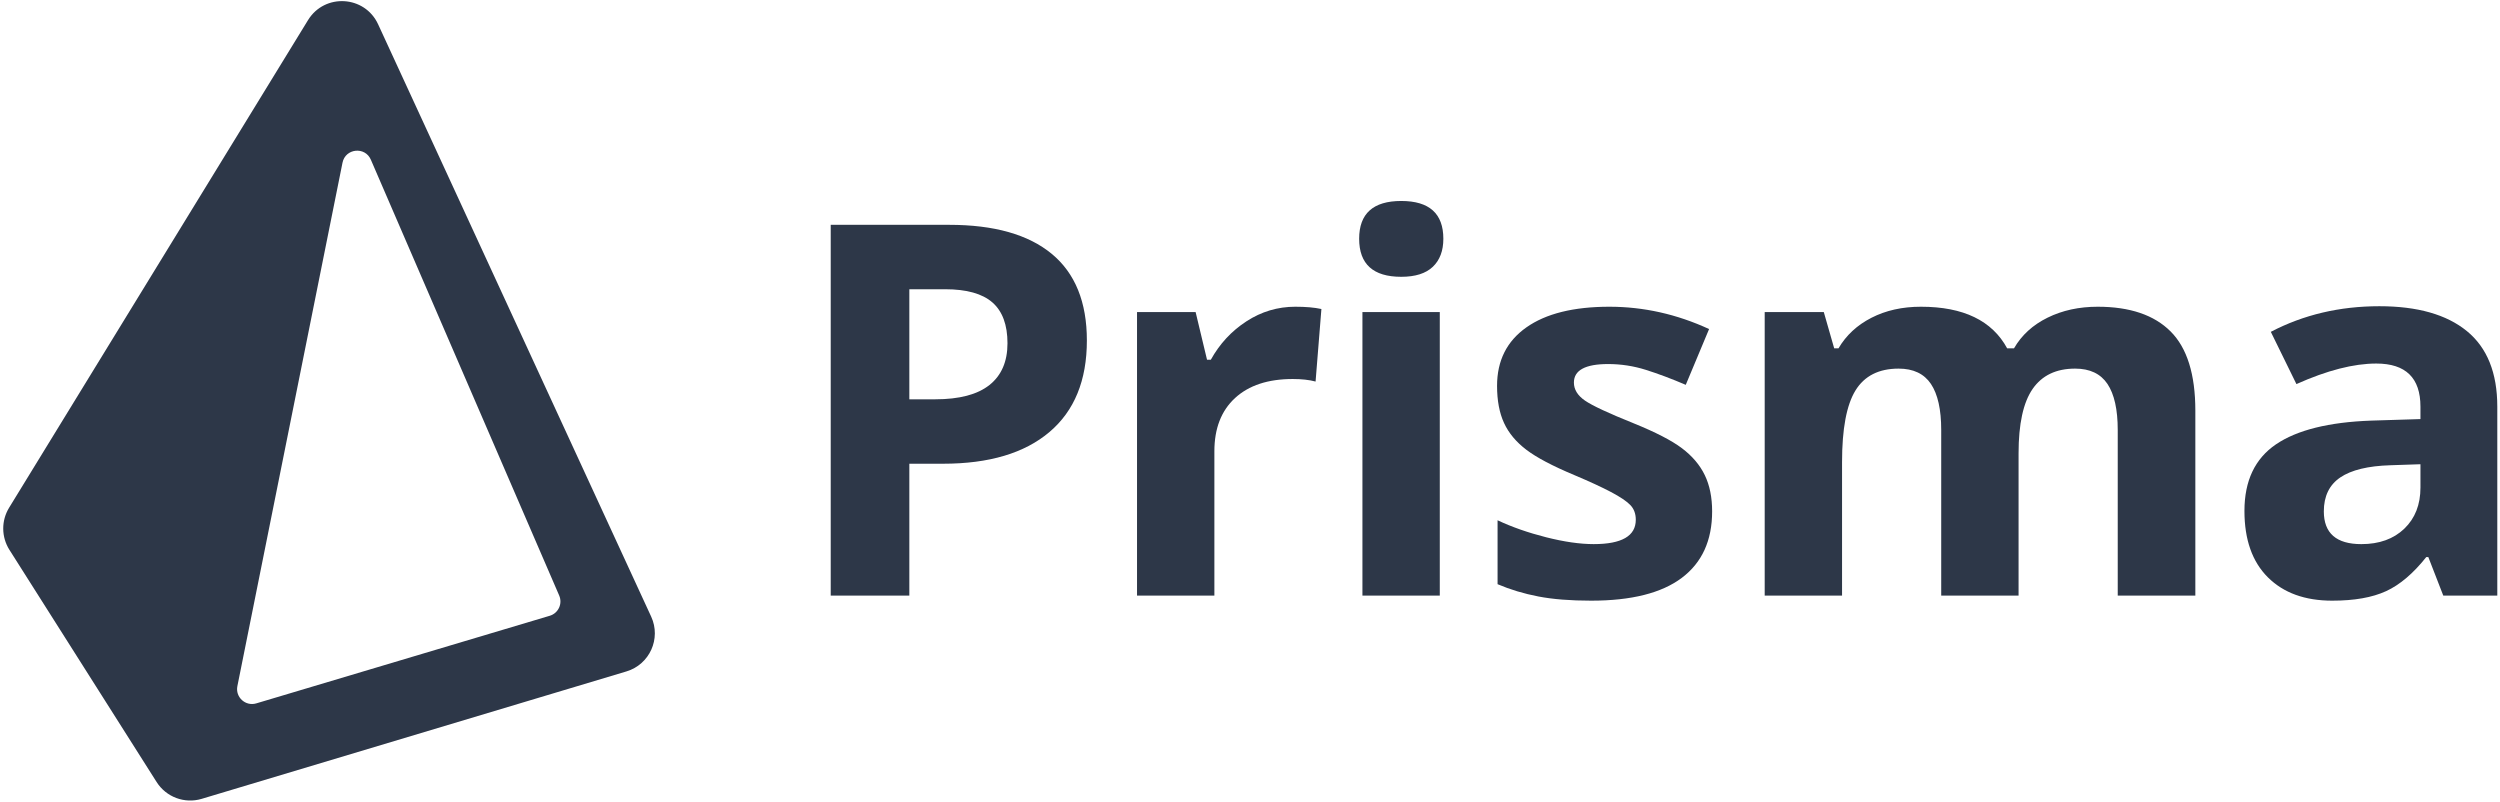
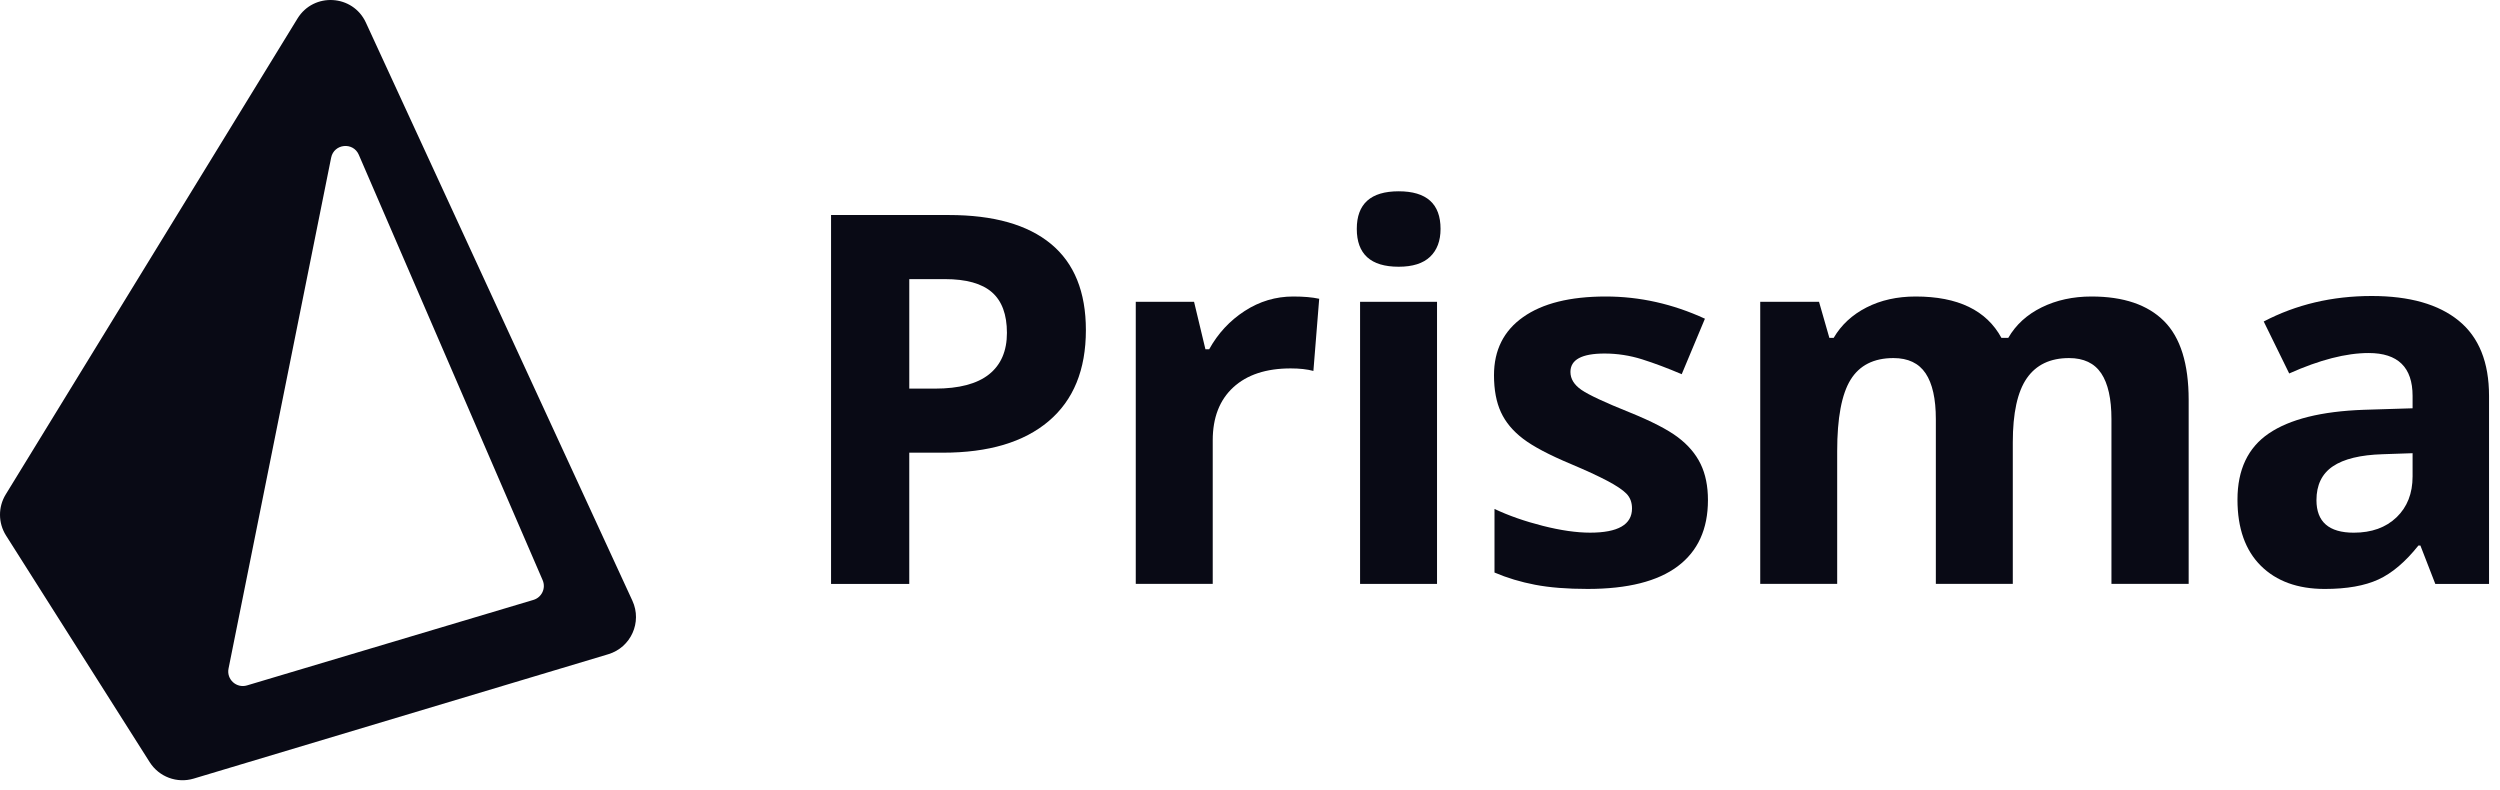
- <svg xmlns="http://www.w3.org/2000/svg" width="605" height="194" viewBox="0 0 605 194" fill="none">
-   <path fill-rule="evenodd" clip-rule="evenodd" d="M2.203 122.867C0.282 126 0.312 129.955 2.28 133.059L37.902 189.252C40.214 192.899 44.67 194.562 48.806 193.321L151.604 162.482C157.214 160.799 160.036 154.541 157.584 149.222L91.501 5.873C88.278 -1.118 78.563 -1.692 74.54 4.871L2.203 122.867ZM89.745 38.644C88.341 35.394 83.585 35.894 82.887 39.366L57.446 166.044C56.909 168.715 59.41 170.996 62.021 170.217L133.045 149.015C135.118 148.397 136.186 146.107 135.328 144.121L89.745 38.644Z" fill="#2D3748" />
-   <path fill-rule="evenodd" clip-rule="evenodd" d="M220.059 96.633H226.32C232.172 96.633 236.547 95.478 239.454 93.166C242.36 90.853 243.812 87.488 243.812 83.069C243.812 78.611 242.594 75.317 240.16 73.188C237.724 71.06 233.91 69.996 228.713 69.996H220.059V96.633ZM263.023 82.394C263.023 92.052 260.006 99.435 253.968 104.55C247.935 109.667 239.353 112.222 228.224 112.222H220.06V144.138H201.034V54.407H229.695C240.581 54.407 248.856 56.75 254.523 61.433C260.19 66.119 263.023 73.106 263.023 82.394V82.394Z" fill="#2D3748" />
-   <path fill-rule="evenodd" clip-rule="evenodd" d="M313.458 74.229C315.996 74.229 318.103 74.413 319.78 74.782L318.369 92.334C316.854 91.926 315.015 91.721 312.845 91.721C306.87 91.721 302.217 93.255 298.88 96.324C295.547 99.392 293.88 103.69 293.88 109.214V144.137H275.16V75.519H289.338L292.101 87.057H293.02C295.148 83.212 298.021 80.111 301.645 77.757C305.264 75.406 309.202 74.229 313.458 74.229" fill="#2D3748" />
-   <path fill-rule="evenodd" clip-rule="evenodd" d="M329.708 144.137H348.428V75.519H329.708V144.137ZM328.914 57.78C328.914 51.683 332.31 48.636 339.102 48.636C345.892 48.636 349.29 51.683 349.29 57.78C349.29 60.686 348.441 62.946 346.744 64.563C345.045 66.18 342.498 66.986 339.102 66.986C332.31 66.986 328.914 63.917 328.914 57.78V57.78Z" fill="#2D3748" />
-   <path fill-rule="evenodd" clip-rule="evenodd" d="M414.336 123.758C414.336 130.797 411.891 136.157 407 139.839C402.11 143.521 394.796 145.363 385.059 145.363C380.066 145.363 375.814 145.025 372.294 144.349C368.775 143.675 365.48 142.682 362.412 141.373V125.906C365.89 127.544 369.806 128.914 374.167 130.019C378.523 131.122 382.359 131.675 385.672 131.675C392.464 131.675 395.862 129.712 395.862 125.785C395.862 124.311 395.412 123.115 394.512 122.194C393.611 121.272 392.057 120.23 389.846 119.062C387.638 117.896 384.69 116.537 381.008 114.981C375.731 112.773 371.852 110.727 369.379 108.844C366.902 106.962 365.101 104.804 363.979 102.368C362.852 99.934 362.288 96.937 362.288 93.376C362.288 87.28 364.65 82.566 369.379 79.231C374.104 75.896 380.803 74.229 389.478 74.229C397.744 74.229 405.784 76.03 413.599 79.63L407.953 93.131C404.516 91.658 401.302 90.453 398.316 89.51C395.329 88.569 392.28 88.099 389.172 88.099C383.648 88.099 380.885 89.592 380.885 92.579C380.885 94.258 381.778 95.71 383.555 96.937C385.336 98.164 389.233 99.986 395.247 102.4C400.609 104.57 404.538 106.594 407.032 108.475C409.527 110.358 411.369 112.526 412.556 114.981C413.744 117.437 414.336 120.362 414.336 123.758" fill="#2D3748" />
-   <path fill-rule="evenodd" clip-rule="evenodd" d="M488.494 144.137H469.774V104.058C469.774 99.109 468.944 95.394 467.29 92.919C465.63 90.444 463.023 89.204 459.462 89.204C454.677 89.204 451.199 90.964 449.029 94.484C446.86 98.003 445.776 103.792 445.776 111.854V144.137H427.056V75.519H441.358L443.874 84.296H444.918C446.758 81.145 449.42 78.678 452.896 76.899C456.374 75.12 460.364 74.229 464.865 74.229C475.136 74.229 482.09 77.586 485.733 84.296H487.389C489.231 81.103 491.942 78.628 495.522 76.869C499.103 75.109 503.142 74.229 507.644 74.229C515.417 74.229 521.301 76.225 525.289 80.213C529.279 84.203 531.273 90.596 531.273 99.392V144.137H512.492V104.058C512.492 99.109 511.662 95.394 510.008 92.919C508.348 90.444 505.741 89.204 502.18 89.204C497.599 89.204 494.172 90.843 491.899 94.115C489.63 97.39 488.494 102.585 488.494 109.704V144.137Z" fill="#2D3748" />
-   <path fill-rule="evenodd" clip-rule="evenodd" d="M585.75 112.344L578.507 112.589C573.065 112.754 569.015 113.735 566.355 115.536C563.694 117.337 562.366 120.077 562.366 123.761C562.366 129.038 565.393 131.678 571.448 131.678C575.785 131.678 579.255 130.429 581.851 127.933C584.449 125.438 585.75 122.125 585.75 117.99V112.344ZM591.273 144.136L587.652 134.806H587.16C584.009 138.777 580.767 141.527 577.431 143.061C574.098 144.595 569.751 145.363 564.391 145.363C557.801 145.363 552.617 143.482 548.831 139.717C545.047 135.953 543.155 130.593 543.155 123.636C543.155 116.355 545.701 110.984 550.794 107.525C555.891 104.069 563.572 102.155 573.842 101.787L585.749 101.418V98.41C585.749 91.456 582.188 87.977 575.069 87.977C569.586 87.977 563.141 89.633 555.735 92.949L549.537 80.305C557.434 76.172 566.192 74.105 575.806 74.105C585.012 74.105 592.071 76.112 596.982 80.121C601.89 84.13 604.346 90.227 604.346 98.41V144.136H591.273Z" fill="#2D3748" />
+ <svg xmlns="http://www.w3.org/2000/svg" width="228" height="72" viewBox="0 0 228 72" fill="none">
+   <path fill-rule="evenodd" clip-rule="evenodd" d="M0.522 45.093C-0.184 46.246 -0.173 47.7 0.551 48.842L13.653 69.511C14.504 70.853 16.143 71.465 17.664 71.008L55.476 59.665C57.539 59.046 58.577 56.744 57.675 54.787L33.368 2.06C32.183 -0.511 28.61 -0.722 27.13 1.692L0.522 45.093ZM32.722 14.114C32.206 12.919 30.456 13.103 30.2 14.38L20.842 60.975C20.645 61.957 21.565 62.796 22.525 62.51L48.649 54.711C49.412 54.484 49.805 53.642 49.489 52.911L32.722 14.114Z" fill="#090A15" />
+   <path fill-rule="evenodd" clip-rule="evenodd" d="M99.033 30.103C99.033 33.723 97.902 36.492 95.638 38.409C93.376 40.328 90.158 41.285 85.986 41.285H82.925V53.252H75.792V19.61H86.538C90.619 19.61 93.721 20.488 95.846 22.244C97.971 24 99.033 26.62 99.033 30.103ZM82.926 35.442H85.274C87.468 35.442 89.108 35.008 90.198 34.142C91.287 33.275 91.832 32.013 91.832 30.356C91.832 28.685 91.375 27.45 90.463 26.652C89.549 25.854 88.119 25.455 86.171 25.455H82.926V35.442Z" fill="#090A15" />
+   <path d="M120.311 27.248C119.682 27.11 118.893 27.041 117.941 27.041C116.345 27.041 114.869 27.483 113.512 28.364C112.153 29.247 111.076 30.409 110.278 31.851H109.934L108.898 27.525H103.582V53.251H110.601V40.158C110.601 38.087 111.225 36.476 112.475 35.325C113.726 34.175 115.471 33.599 117.711 33.599C118.524 33.599 119.214 33.676 119.782 33.829L120.311 27.248Z" fill="#090A15" />
+   <path d="M124.039 53.252H131.057V27.525H124.039V53.252Z" fill="#090A15" />
+   <path d="M123.739 20.874C123.739 18.589 125.012 17.446 127.559 17.446C130.104 17.446 131.378 18.589 131.378 20.874C131.378 21.964 131.06 22.811 130.424 23.418C129.787 24.024 128.832 24.326 127.559 24.326C125.012 24.326 123.739 23.175 123.739 20.874Z" fill="#090A15" />
+   <path d="M153.015 51.64C154.849 50.26 155.765 48.25 155.765 45.611C155.765 44.338 155.544 43.241 155.098 42.32C154.653 41.4 153.962 40.587 153.027 39.881C152.092 39.176 150.619 38.417 148.609 37.603C146.354 36.698 144.893 36.015 144.225 35.555C143.559 35.095 143.224 34.551 143.224 33.921C143.224 32.801 144.26 32.242 146.331 32.242C147.496 32.242 148.639 32.418 149.759 32.77C150.879 33.124 152.084 33.576 153.372 34.128L155.489 29.066C152.559 27.716 149.545 27.041 146.446 27.041C143.193 27.041 140.681 27.666 138.91 28.917C137.137 30.167 136.252 31.934 136.252 34.22C136.252 35.555 136.463 36.679 136.885 37.591C137.306 38.505 137.981 39.314 138.91 40.019C139.837 40.725 141.292 41.492 143.27 42.32C144.651 42.904 145.756 43.413 146.584 43.85C147.412 44.288 147.995 44.679 148.333 45.024C148.67 45.37 148.839 45.818 148.839 46.371C148.839 47.843 147.565 48.579 145.019 48.579C143.776 48.579 142.338 48.372 140.705 47.958C139.07 47.544 137.602 47.031 136.298 46.416V52.215C137.448 52.706 138.683 53.078 140.003 53.331C141.323 53.584 142.917 53.711 144.789 53.711C148.44 53.711 151.182 53.02 153.015 51.64Z" fill="#090A15" />
+   <path d="M183.567 53.251H176.549V38.225C176.549 36.369 176.237 34.977 175.617 34.049C174.995 33.121 174.018 32.656 172.683 32.656C170.889 32.656 169.584 33.316 168.771 34.635C167.958 35.955 167.551 38.125 167.551 41.148V53.251H160.533V27.525H165.895L166.838 30.816H167.23C167.92 29.634 168.917 28.709 170.221 28.042C171.525 27.375 173.021 27.041 174.708 27.041C178.559 27.041 181.166 28.3 182.532 30.816H183.153C183.844 29.619 184.86 28.691 186.202 28.031C187.545 27.371 189.059 27.041 190.747 27.041C193.661 27.041 195.867 27.79 197.363 29.285C198.858 30.781 199.606 33.178 199.606 36.476V53.251H192.564V38.225C192.564 36.369 192.253 34.977 191.633 34.049C191.011 33.121 190.033 32.656 188.698 32.656C186.981 32.656 185.696 33.27 184.844 34.497C183.993 35.725 183.567 37.672 183.567 40.342V53.251Z" fill="#090A15" />
+   <path fill-rule="evenodd" clip-rule="evenodd" d="M220.741 49.754L222.099 53.252H227V36.108C227 33.04 226.08 30.754 224.239 29.251C222.398 27.748 219.752 26.995 216.3 26.995C212.696 26.995 209.412 27.77 206.451 29.32L208.775 34.06C211.552 32.817 213.968 32.196 216.024 32.196C218.693 32.196 220.028 33.501 220.028 36.108V37.236L215.564 37.374C211.713 37.512 208.834 38.23 206.922 39.526C205.013 40.822 204.058 42.836 204.058 45.566C204.058 48.174 204.768 50.184 206.186 51.595C207.606 53.006 209.549 53.712 212.02 53.712C214.03 53.712 215.66 53.424 216.909 52.849C218.16 52.273 219.375 51.242 220.557 49.754H220.741ZM217.313 41.424L220.028 41.332V43.449C220.028 44.999 219.541 46.242 218.566 47.177C217.593 48.113 216.292 48.581 214.666 48.581C212.396 48.581 211.261 47.591 211.261 45.613C211.261 44.231 211.759 43.204 212.757 42.529C213.754 41.854 215.272 41.486 217.313 41.424Z" fill="#090A15" />
</svg>
